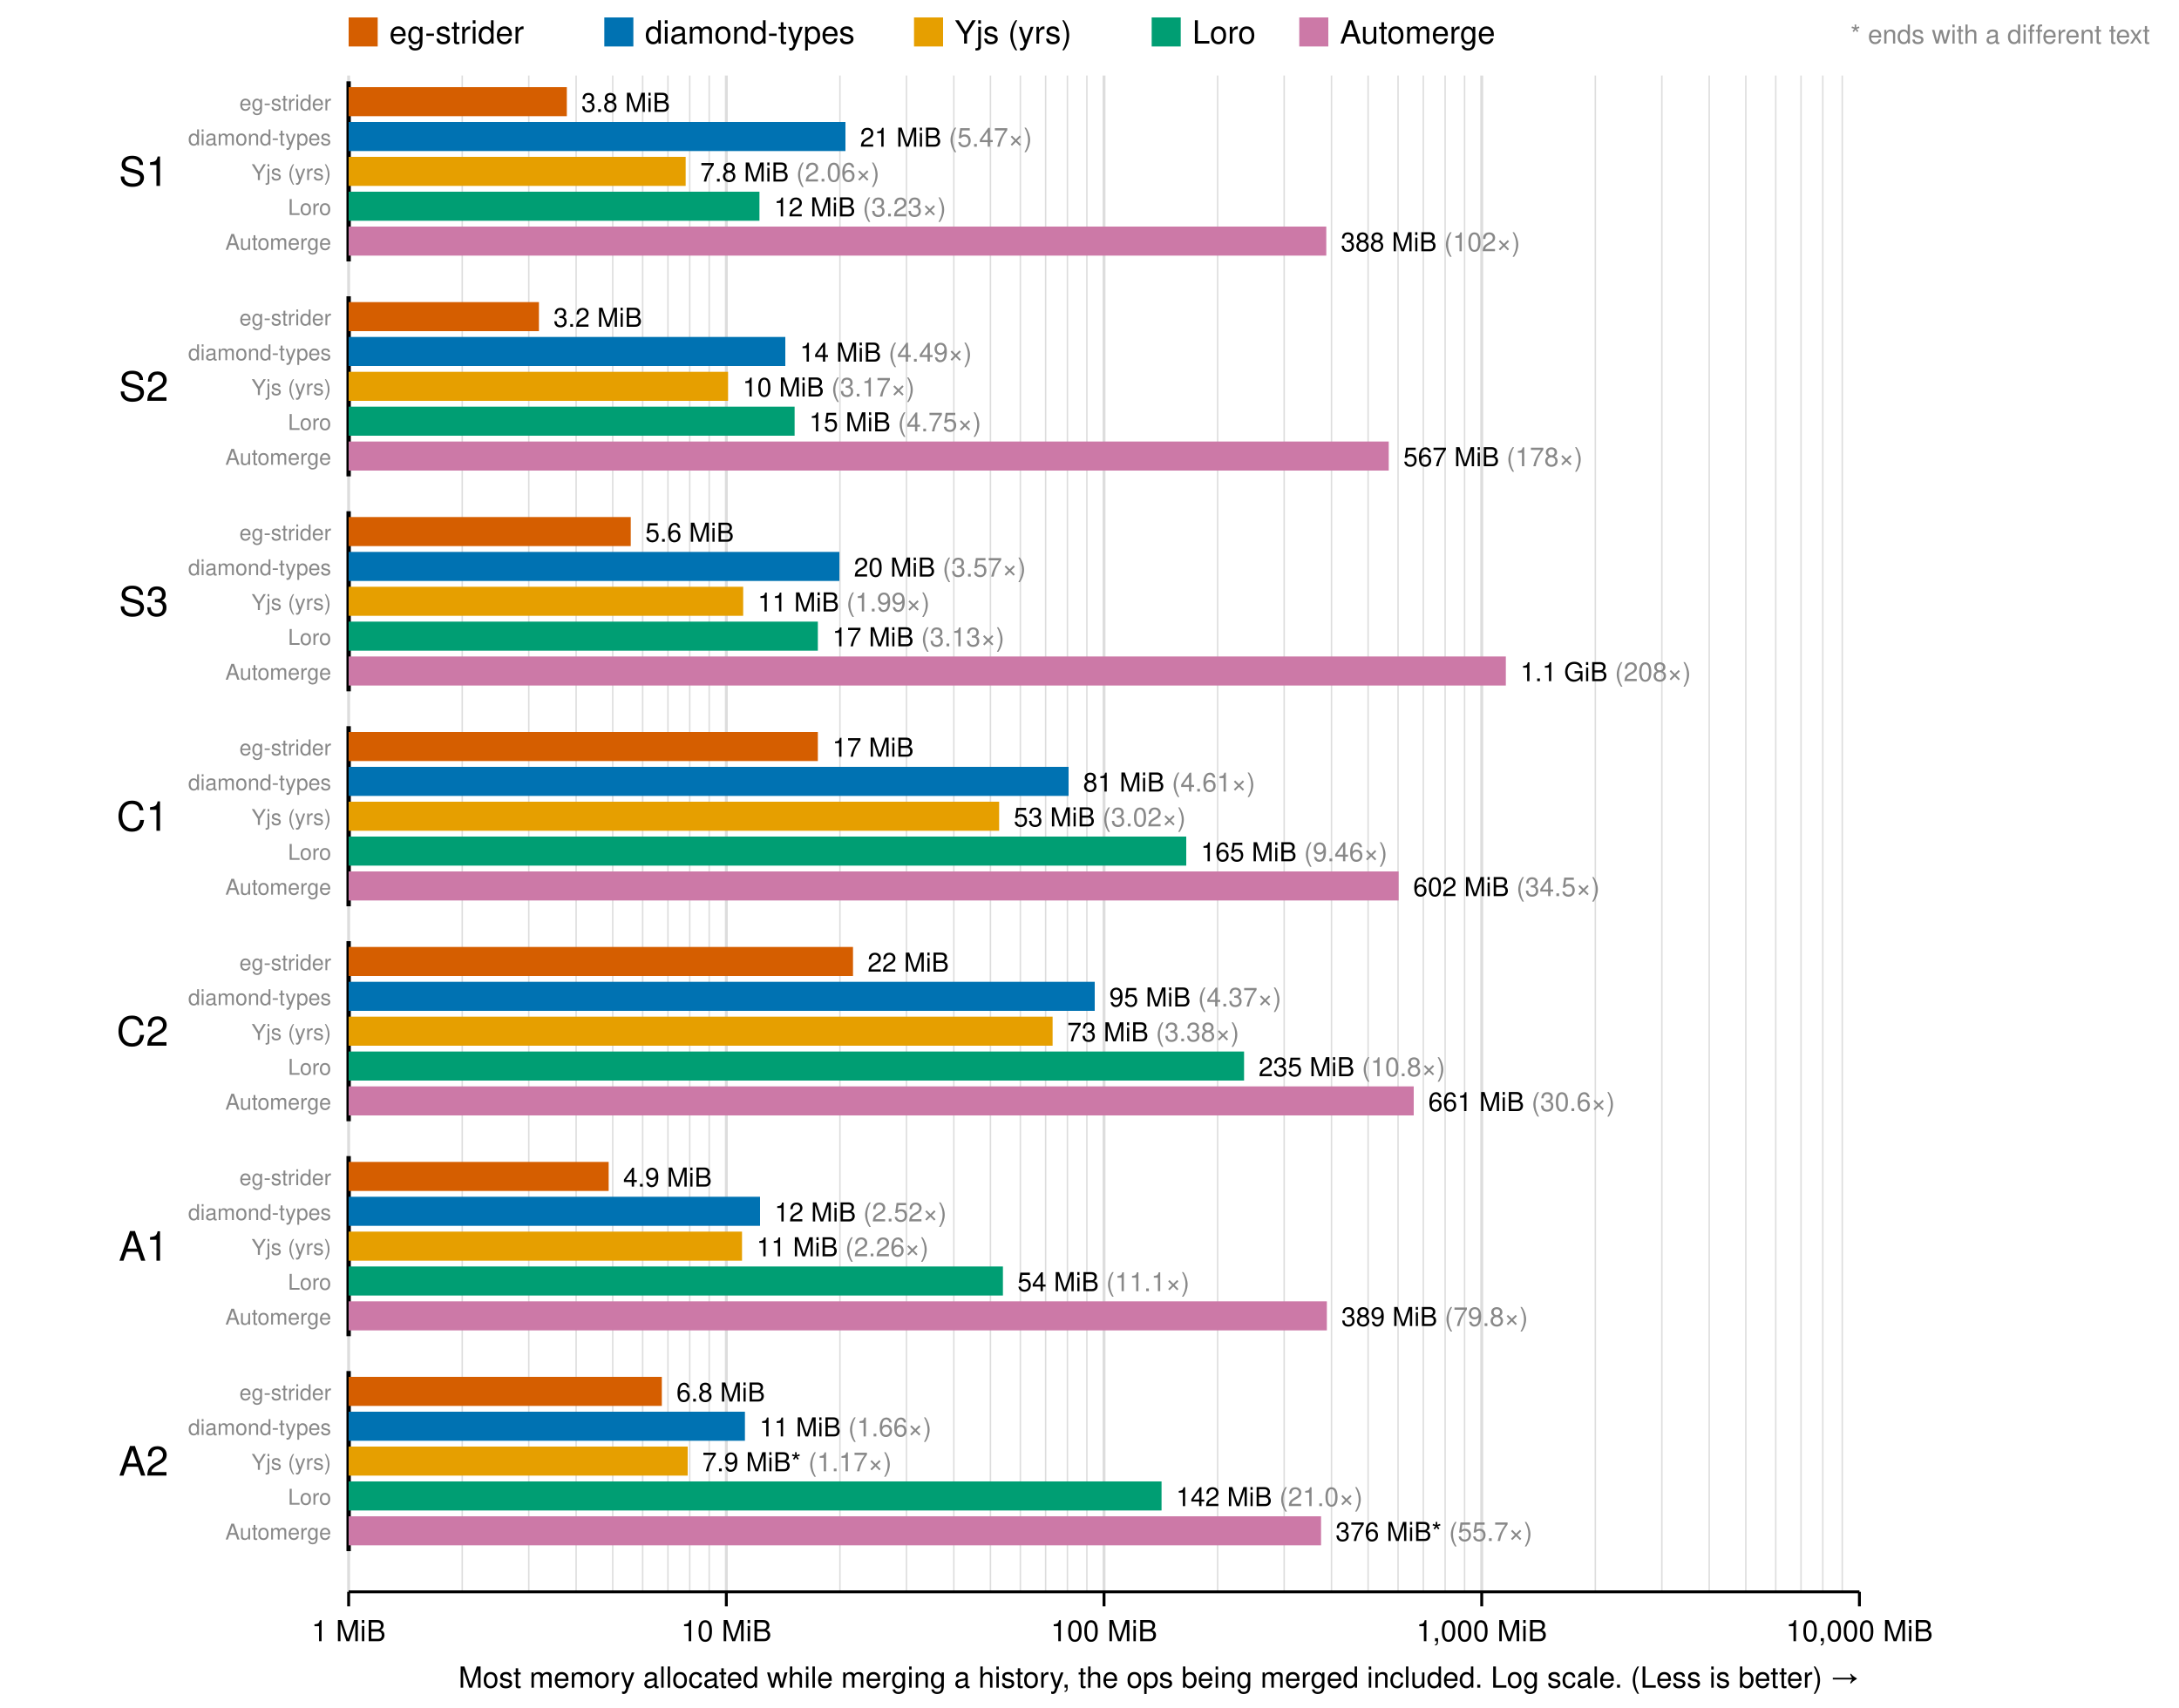
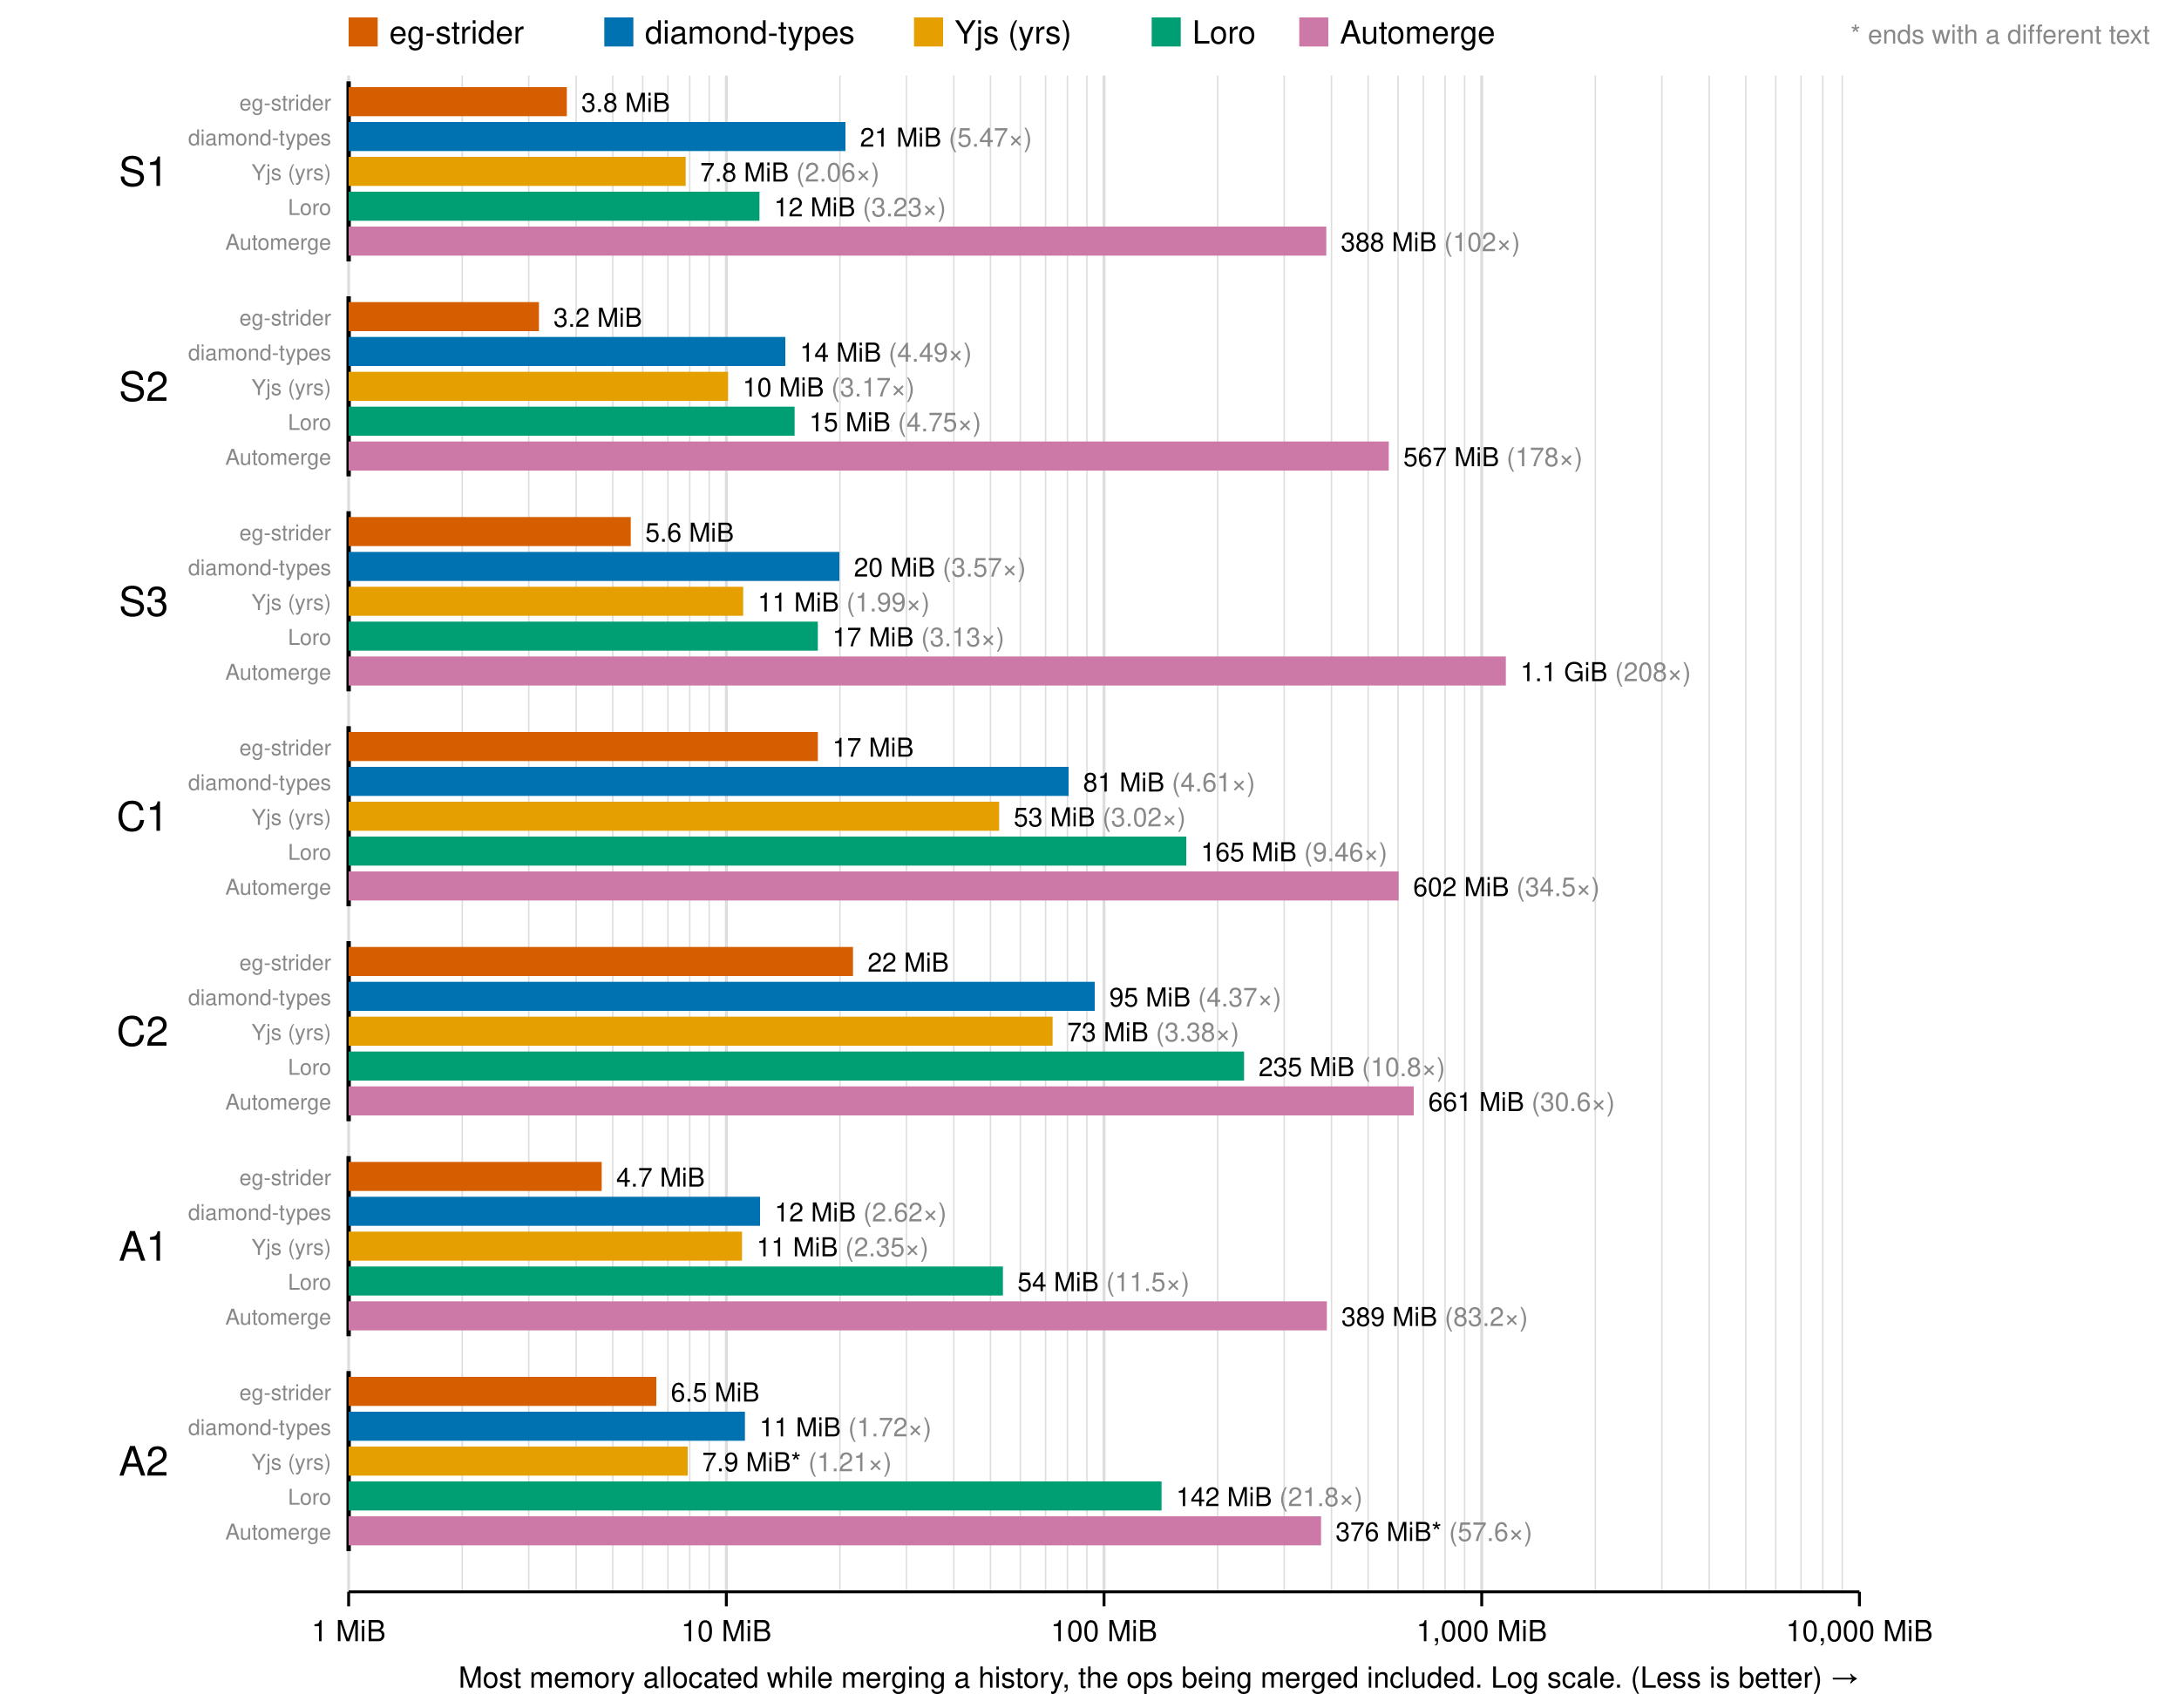
<svg xmlns="http://www.w3.org/2000/svg" viewBox="0 0 750 588" font-family="Helvetica, Arial, sans-serif">
  <rect width="750" height="588" fill="white" />
  <rect x="120" y="6" width="10" height="10" fill="#d55e00" />
  <text x="134" y="15" font-size="11">eg-strider</text>
  <rect x="208.0" y="6" width="10" height="10" fill="#0072b2" />
  <text x="222.0" y="15" font-size="11">diamond-types</text>
  <rect x="314.6" y="6" width="10" height="10" fill="#e69f00" />
  <text x="328.6" y="15" font-size="11">Yjs (yrs)</text>
  <rect x="396.4" y="6" width="10" height="10" fill="#009e73" />
  <text x="410.4" y="15" font-size="11">Loro</text>
  <rect x="447.2" y="6" width="10" height="10" fill="#cc79a7" />
  <text x="461.2" y="15" font-size="11">Automerge</text>
  <text x="740" y="15" font-size="9" fill="#888" text-anchor="end">* ends with a different text</text>
  <line x1="120.0" y1="26" x2="120.0" y2="548" stroke="#ddd" stroke-width="1" />
  <line x1="159.1" y1="26" x2="159.1" y2="548" stroke="#ddd" stroke-width="0.5" />
  <line x1="182.0" y1="26" x2="182.0" y2="548" stroke="#ddd" stroke-width="0.5" />
  <line x1="198.3" y1="26" x2="198.3" y2="548" stroke="#ddd" stroke-width="0.5" />
  <line x1="210.9" y1="26" x2="210.9" y2="548" stroke="#ddd" stroke-width="0.5" />
  <line x1="221.2" y1="26" x2="221.2" y2="548" stroke="#ddd" stroke-width="0.5" />
  <line x1="229.9" y1="26" x2="229.9" y2="548" stroke="#ddd" stroke-width="0.5" />
  <line x1="237.4" y1="26" x2="237.4" y2="548" stroke="#ddd" stroke-width="0.5" />
  <line x1="244.1" y1="26" x2="244.1" y2="548" stroke="#ddd" stroke-width="0.5" />
  <line x1="250.0" y1="26" x2="250.0" y2="548" stroke="#ddd" stroke-width="1" />
  <line x1="289.1" y1="26" x2="289.1" y2="548" stroke="#ddd" stroke-width="0.5" />
  <line x1="312.0" y1="26" x2="312.0" y2="548" stroke="#ddd" stroke-width="0.5" />
  <line x1="328.3" y1="26" x2="328.3" y2="548" stroke="#ddd" stroke-width="0.5" />
  <line x1="340.9" y1="26" x2="340.9" y2="548" stroke="#ddd" stroke-width="0.5" />
  <line x1="351.2" y1="26" x2="351.2" y2="548" stroke="#ddd" stroke-width="0.5" />
  <line x1="359.9" y1="26" x2="359.9" y2="548" stroke="#ddd" stroke-width="0.5" />
  <line x1="367.4" y1="26" x2="367.4" y2="548" stroke="#ddd" stroke-width="0.5" />
  <line x1="374.1" y1="26" x2="374.1" y2="548" stroke="#ddd" stroke-width="0.5" />
  <line x1="380.0" y1="26" x2="380.0" y2="548" stroke="#ddd" stroke-width="1" />
  <line x1="419.1" y1="26" x2="419.1" y2="548" stroke="#ddd" stroke-width="0.5" />
  <line x1="442.0" y1="26" x2="442.0" y2="548" stroke="#ddd" stroke-width="0.5" />
  <line x1="458.3" y1="26" x2="458.3" y2="548" stroke="#ddd" stroke-width="0.5" />
  <line x1="470.9" y1="26" x2="470.9" y2="548" stroke="#ddd" stroke-width="0.5" />
  <line x1="481.2" y1="26" x2="481.2" y2="548" stroke="#ddd" stroke-width="0.5" />
  <line x1="489.9" y1="26" x2="489.9" y2="548" stroke="#ddd" stroke-width="0.5" />
  <line x1="497.4" y1="26" x2="497.4" y2="548" stroke="#ddd" stroke-width="0.5" />
  <line x1="504.1" y1="26" x2="504.1" y2="548" stroke="#ddd" stroke-width="0.5" />
  <line x1="510.0" y1="26" x2="510.0" y2="548" stroke="#ddd" stroke-width="1" />
  <line x1="549.1" y1="26" x2="549.1" y2="548" stroke="#ddd" stroke-width="0.5" />
  <line x1="572.0" y1="26" x2="572.0" y2="548" stroke="#ddd" stroke-width="0.5" />
  <line x1="588.3" y1="26" x2="588.3" y2="548" stroke="#ddd" stroke-width="0.5" />
  <line x1="600.9" y1="26" x2="600.9" y2="548" stroke="#ddd" stroke-width="0.5" />
  <line x1="611.2" y1="26" x2="611.2" y2="548" stroke="#ddd" stroke-width="0.5" />
  <line x1="619.9" y1="26" x2="619.9" y2="548" stroke="#ddd" stroke-width="0.5" />
  <line x1="627.4" y1="26" x2="627.4" y2="548" stroke="#ddd" stroke-width="0.5" />
  <line x1="634.1" y1="26" x2="634.1" y2="548" stroke="#ddd" stroke-width="0.5" />
  <line x1="120.0" y1="548" x2="120.0" y2="553" stroke="black" />
  <text x="120.0" y="565" font-size="10" text-anchor="middle">1 MiB</text>
  <line x1="250.0" y1="548" x2="250.0" y2="553" stroke="black" />
  <text x="250.0" y="565" font-size="10" text-anchor="middle">10 MiB</text>
  <line x1="380.0" y1="548" x2="380.0" y2="553" stroke="black" />
  <text x="380.0" y="565" font-size="10" text-anchor="middle">100 MiB</text>
  <line x1="510.0" y1="548" x2="510.0" y2="553" stroke="black" />
  <text x="510.0" y="565" font-size="10" text-anchor="middle">1,000 MiB</text>
  <line x1="640.0" y1="548" x2="640.0" y2="553" stroke="black" />
  <text x="640.0" y="565" font-size="10" text-anchor="middle">10,000 MiB</text>
  <line x1="120" y1="548" x2="640" y2="548" stroke="black" />
  <text x="640" y="581" font-size="10" text-anchor="end">Most memory allocated while merging a history, the ops being merged included. Log scale. (Less is better) →</text>
  <text x="58" y="64.0" font-size="14" text-anchor="end">S1</text>
  <line x1="120" y1="28" x2="120" y2="90" stroke="black" stroke-width="1.5" />
  <text x="114" y="38" font-size="7.5" fill="#888" text-anchor="end">eg-strider</text>
  <rect x="120" y="30" width="75.1" height="10" fill="#d55e00" />
  <text x="200.1" y="38.5" font-size="9">3.8 MiB</text>
  <text x="114" y="50" font-size="7.5" fill="#888" text-anchor="end">diamond-types</text>
  <rect x="120" y="42" width="171.0" height="10" fill="#0072b2" />
  <text x="296.0" y="50.5" font-size="9">21 MiB <tspan fill="#888">(5.47×)</tspan>
  </text>
  <text x="114" y="62" font-size="7.5" fill="#888" text-anchor="end">Yjs (yrs)</text>
  <rect x="120" y="54" width="116.0" height="10" fill="#e69f00" />
  <text x="241.0" y="62.5" font-size="9">7.8 MiB <tspan fill="#888">(2.06×)</tspan>
  </text>
  <text x="114" y="74" font-size="7.5" fill="#888" text-anchor="end">Loro</text>
  <rect x="120" y="66" width="141.4" height="10" fill="#009e73" />
  <text x="266.4" y="74.5" font-size="9">12 MiB <tspan fill="#888">(3.23×)</tspan>
  </text>
  <text x="114" y="86" font-size="7.5" fill="#888" text-anchor="end">Automerge</text>
  <rect x="120" y="78" width="336.5" height="10" fill="#cc79a7" />
  <text x="461.5" y="86.5" font-size="9">388 MiB <tspan fill="#888">(102×)</tspan>
  </text>
  <text x="58" y="138.0" font-size="14" text-anchor="end">S2</text>
  <line x1="120" y1="102" x2="120" y2="164" stroke="black" stroke-width="1.5" />
  <text x="114" y="112" font-size="7.5" fill="#888" text-anchor="end">eg-strider</text>
  <rect x="120" y="104" width="65.5" height="10" fill="#d55e00" />
  <text x="190.5" y="112.5" font-size="9">3.2 MiB</text>
  <text x="114" y="124" font-size="7.5" fill="#888" text-anchor="end">diamond-types</text>
  <rect x="120" y="116" width="150.3" height="10" fill="#0072b2" />
  <text x="275.3" y="124.5" font-size="9">14 MiB <tspan fill="#888">(4.49×)</tspan>
  </text>
  <text x="114" y="136" font-size="7.5" fill="#888" text-anchor="end">Yjs (yrs)</text>
  <rect x="120" y="128" width="130.6" height="10" fill="#e69f00" />
  <text x="255.6" y="136.5" font-size="9">10 MiB <tspan fill="#888">(3.17×)</tspan>
  </text>
  <text x="114" y="148" font-size="7.5" fill="#888" text-anchor="end">Loro</text>
  <rect x="120" y="140" width="153.5" height="10" fill="#009e73" />
  <text x="278.5" y="148.5" font-size="9">15 MiB <tspan fill="#888">(4.75×)</tspan>
  </text>
  <text x="114" y="160" font-size="7.5" fill="#888" text-anchor="end">Automerge</text>
  <rect x="120" y="152" width="358.0" height="10" fill="#cc79a7" />
  <text x="483.0" y="160.5" font-size="9">567 MiB <tspan fill="#888">(178×)</tspan>
  </text>
  <text x="58" y="212.0" font-size="14" text-anchor="end">S3</text>
  <line x1="120" y1="176" x2="120" y2="238" stroke="black" stroke-width="1.5" />
  <text x="114" y="186" font-size="7.5" fill="#888" text-anchor="end">eg-strider</text>
  <rect x="120" y="178" width="97.1" height="10" fill="#d55e00" />
  <text x="222.1" y="186.5" font-size="9">5.6 MiB</text>
  <text x="114" y="198" font-size="7.5" fill="#888" text-anchor="end">diamond-types</text>
  <rect x="120" y="190" width="168.9" height="10" fill="#0072b2" />
  <text x="293.9" y="198.5" font-size="9">20 MiB <tspan fill="#888">(3.57×)</tspan>
  </text>
  <text x="114" y="210" font-size="7.5" fill="#888" text-anchor="end">Yjs (yrs)</text>
  <rect x="120" y="202" width="135.8" height="10" fill="#e69f00" />
  <text x="260.8" y="210.5" font-size="9">11 MiB <tspan fill="#888">(1.99×)</tspan>
  </text>
  <text x="114" y="222" font-size="7.5" fill="#888" text-anchor="end">Loro</text>
  <rect x="120" y="214" width="161.5" height="10" fill="#009e73" />
  <text x="286.5" y="222.5" font-size="9">17 MiB <tspan fill="#888">(3.13×)</tspan>
  </text>
  <text x="114" y="234" font-size="7.5" fill="#888" text-anchor="end">Automerge</text>
  <rect x="120" y="226" width="398.3" height="10" fill="#cc79a7" />
  <text x="523.3" y="234.5" font-size="9">1.1 GiB <tspan fill="#888">(208×)</tspan>
  </text>
  <text x="58" y="286.0" font-size="14" text-anchor="end">C1</text>
  <line x1="120" y1="250" x2="120" y2="312" stroke="black" stroke-width="1.5" />
  <text x="114" y="260" font-size="7.5" fill="#888" text-anchor="end">eg-strider</text>
  <rect x="120" y="252" width="161.5" height="10" fill="#d55e00" />
  <text x="286.5" y="260.5" font-size="9">17 MiB</text>
  <text x="114" y="272" font-size="7.5" fill="#888" text-anchor="end">diamond-types</text>
  <rect x="120" y="264" width="247.8" height="10" fill="#0072b2" />
  <text x="372.8" y="272.5" font-size="9">81 MiB <tspan fill="#888">(4.61×)</tspan>
  </text>
  <text x="114" y="284" font-size="7.5" fill="#888" text-anchor="end">Yjs (yrs)</text>
  <rect x="120" y="276" width="223.9" height="10" fill="#e69f00" />
  <text x="348.9" y="284.5" font-size="9">53 MiB <tspan fill="#888">(3.02×)</tspan>
  </text>
  <text x="114" y="296" font-size="7.5" fill="#888" text-anchor="end">Loro</text>
  <rect x="120" y="288" width="288.3" height="10" fill="#009e73" />
  <text x="413.3" y="296.5" font-size="9">165 MiB <tspan fill="#888">(9.46×)</tspan>
  </text>
  <text x="114" y="308" font-size="7.5" fill="#888" text-anchor="end">Automerge</text>
  <rect x="120" y="300" width="361.4" height="10" fill="#cc79a7" />
  <text x="486.4" y="308.5" font-size="9">602 MiB <tspan fill="#888">(34.5×)</tspan>
  </text>
  <text x="58" y="360.0" font-size="14" text-anchor="end">C2</text>
  <line x1="120" y1="324" x2="120" y2="386" stroke="black" stroke-width="1.5" />
  <text x="114" y="334" font-size="7.5" fill="#888" text-anchor="end">eg-strider</text>
  <rect x="120" y="326" width="173.6" height="10" fill="#d55e00" />
  <text x="298.6" y="334.5" font-size="9">22 MiB</text>
  <text x="114" y="346" font-size="7.5" fill="#888" text-anchor="end">diamond-types</text>
  <rect x="120" y="338" width="256.8" height="10" fill="#0072b2" />
  <text x="381.8" y="346.5" font-size="9">95 MiB <tspan fill="#888">(4.37×)</tspan>
  </text>
  <text x="114" y="358" font-size="7.5" fill="#888" text-anchor="end">Yjs (yrs)</text>
  <rect x="120" y="350" width="242.3" height="10" fill="#e69f00" />
  <text x="367.3" y="358.5" font-size="9">73 MiB <tspan fill="#888">(3.38×)</tspan>
  </text>
  <text x="114" y="370" font-size="7.5" fill="#888" text-anchor="end">Loro</text>
  <rect x="120" y="362" width="308.2" height="10" fill="#009e73" />
  <text x="433.2" y="370.5" font-size="9">235 MiB <tspan fill="#888">(10.8×)</tspan>
  </text>
  <text x="114" y="382" font-size="7.5" fill="#888" text-anchor="end">Automerge</text>
  <rect x="120" y="374" width="366.6" height="10" fill="#cc79a7" />
  <text x="491.6" y="382.5" font-size="9">661 MiB <tspan fill="#888">(30.6×)</tspan>
  </text>
  <text x="58" y="434.0" font-size="14" text-anchor="end">A1</text>
  <line x1="120" y1="398" x2="120" y2="460" stroke="black" stroke-width="1.5" />
  <text x="114" y="408" font-size="7.5" fill="#888" text-anchor="end">eg-strider</text>
-   <rect x="120" y="400" width="89.5" height="10" fill="#d55e00" />
-   <text x="214.5" y="408.5" font-size="9">4.9 MiB</text>
+   <rect x="120" y="400" width="87.1" height="10" fill="#d55e00" />
+   <text x="212.1" y="408.5" font-size="9">4.7 MiB</text>
  <text x="114" y="420" font-size="7.5" fill="#888" text-anchor="end">diamond-types</text>
  <rect x="120" y="412" width="141.6" height="10" fill="#0072b2" />
-   <text x="266.6" y="420.5" font-size="9">12 MiB <tspan fill="#888">(2.52×)</tspan>
+   <text x="266.6" y="420.5" font-size="9">12 MiB <tspan fill="#888">(2.62×)</tspan>
  </text>
  <text x="114" y="432" font-size="7.5" fill="#888" text-anchor="end">Yjs (yrs)</text>
  <rect x="120" y="424" width="135.4" height="10" fill="#e69f00" />
-   <text x="260.4" y="432.5" font-size="9">11 MiB <tspan fill="#888">(2.26×)</tspan>
+   <text x="260.4" y="432.5" font-size="9">11 MiB <tspan fill="#888">(2.35×)</tspan>
  </text>
  <text x="114" y="444" font-size="7.5" fill="#888" text-anchor="end">Loro</text>
  <rect x="120" y="436" width="225.2" height="10" fill="#009e73" />
-   <text x="350.2" y="444.5" font-size="9">54 MiB <tspan fill="#888">(11.1×)</tspan>
+   <text x="350.2" y="444.5" font-size="9">54 MiB <tspan fill="#888">(11.5×)</tspan>
  </text>
  <text x="114" y="456" font-size="7.5" fill="#888" text-anchor="end">Automerge</text>
  <rect x="120" y="448" width="336.7" height="10" fill="#cc79a7" />
-   <text x="461.7" y="456.5" font-size="9">389 MiB <tspan fill="#888">(79.8×)</tspan>
+   <text x="461.7" y="456.5" font-size="9">389 MiB <tspan fill="#888">(83.2×)</tspan>
  </text>
  <text x="58" y="508.0" font-size="14" text-anchor="end">A2</text>
  <line x1="120" y1="472" x2="120" y2="534" stroke="black" stroke-width="1.5" />
  <text x="114" y="482" font-size="7.5" fill="#888" text-anchor="end">eg-strider</text>
-   <rect x="120" y="474" width="107.8" height="10" fill="#d55e00" />
-   <text x="232.8" y="482.5" font-size="9">6.8 MiB</text>
+   <rect x="120" y="474" width="105.9" height="10" fill="#d55e00" />
+   <text x="230.9" y="482.5" font-size="9">6.5 MiB</text>
  <text x="114" y="494" font-size="7.5" fill="#888" text-anchor="end">diamond-types</text>
  <rect x="120" y="486" width="136.4" height="10" fill="#0072b2" />
-   <text x="261.4" y="494.5" font-size="9">11 MiB <tspan fill="#888">(1.66×)</tspan>
+   <text x="261.4" y="494.5" font-size="9">11 MiB <tspan fill="#888">(1.72×)</tspan>
  </text>
  <text x="114" y="506" font-size="7.5" fill="#888" text-anchor="end">Yjs (yrs)</text>
  <rect x="120" y="498" width="116.7" height="10" fill="#e69f00" />
-   <text x="241.7" y="506.5" font-size="9">7.9 MiB* <tspan fill="#888">(1.17×)</tspan>
+   <text x="241.7" y="506.5" font-size="9">7.9 MiB* <tspan fill="#888">(1.21×)</tspan>
  </text>
  <text x="114" y="518" font-size="7.5" fill="#888" text-anchor="end">Loro</text>
  <rect x="120" y="510" width="279.8" height="10" fill="#009e73" />
-   <text x="404.8" y="518.5" font-size="9">142 MiB <tspan fill="#888">(21.0×)</tspan>
+   <text x="404.8" y="518.5" font-size="9">142 MiB <tspan fill="#888">(21.8×)</tspan>
  </text>
  <text x="114" y="530" font-size="7.5" fill="#888" text-anchor="end">Automerge</text>
  <rect x="120" y="522" width="334.7" height="10" fill="#cc79a7" />
-   <text x="459.7" y="530.5" font-size="9">376 MiB* <tspan fill="#888">(55.7×)</tspan>
+   <text x="459.7" y="530.5" font-size="9">376 MiB* <tspan fill="#888">(57.6×)</tspan>
  </text>
</svg>
